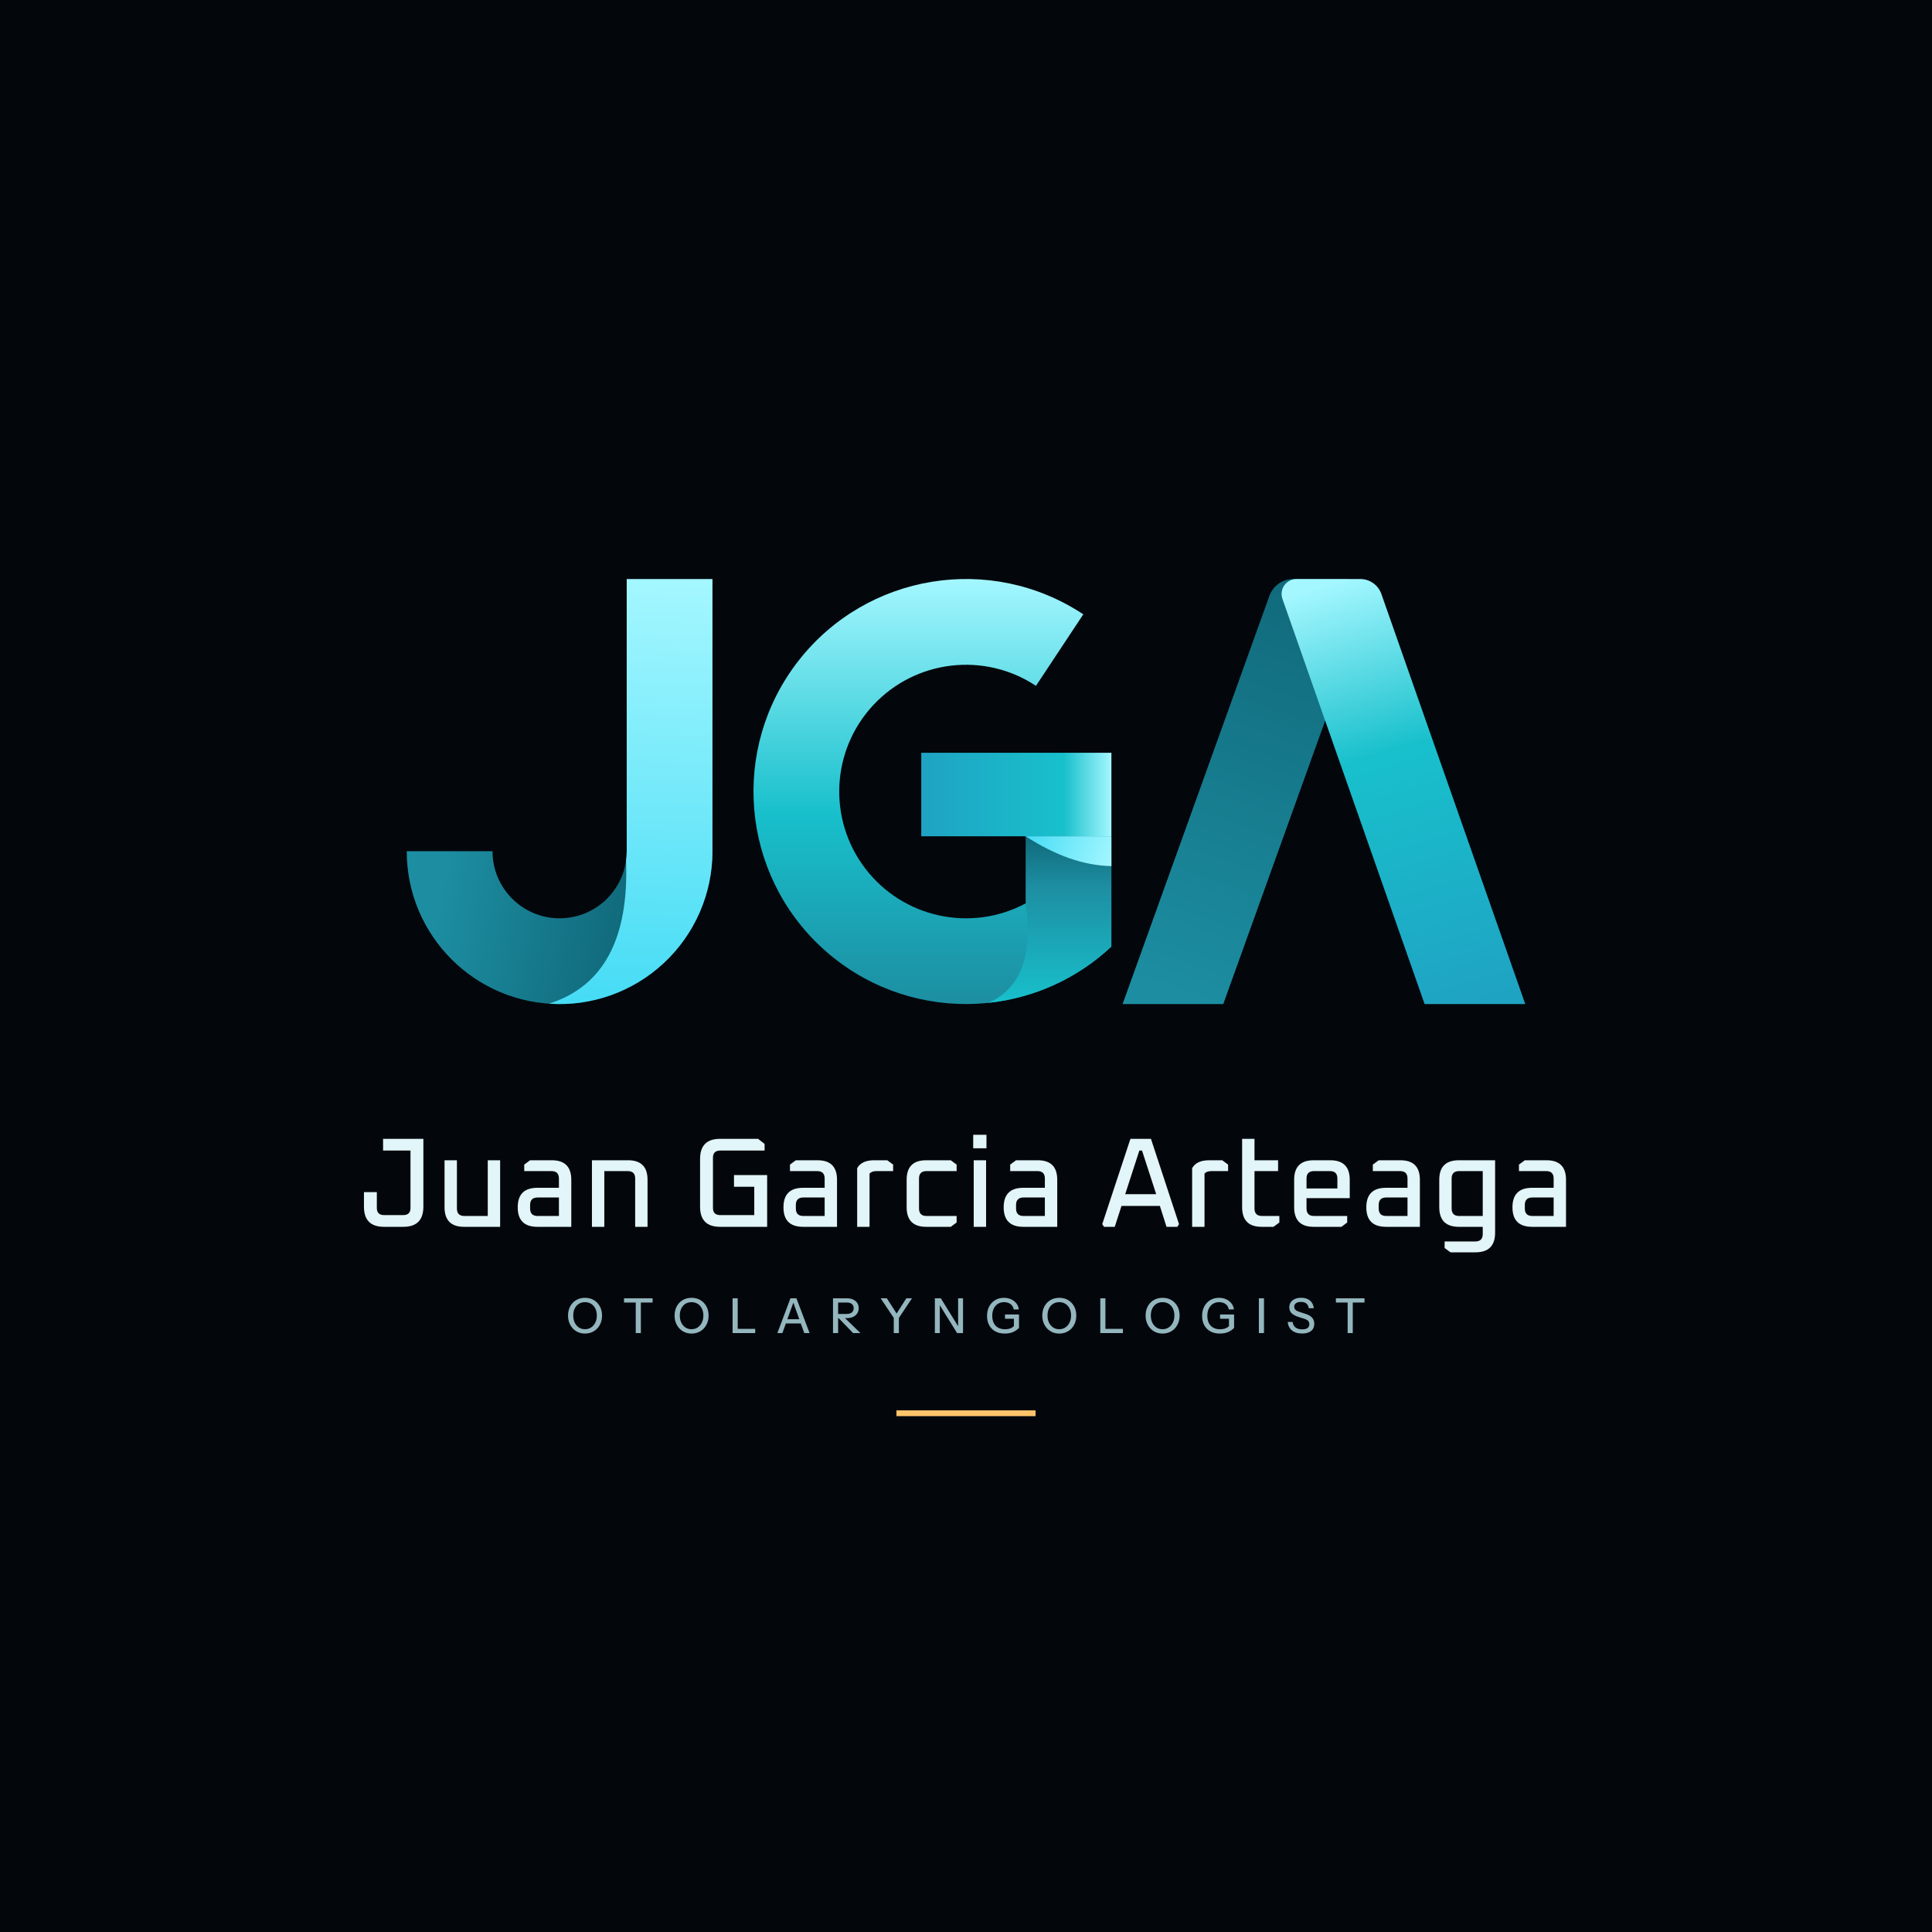
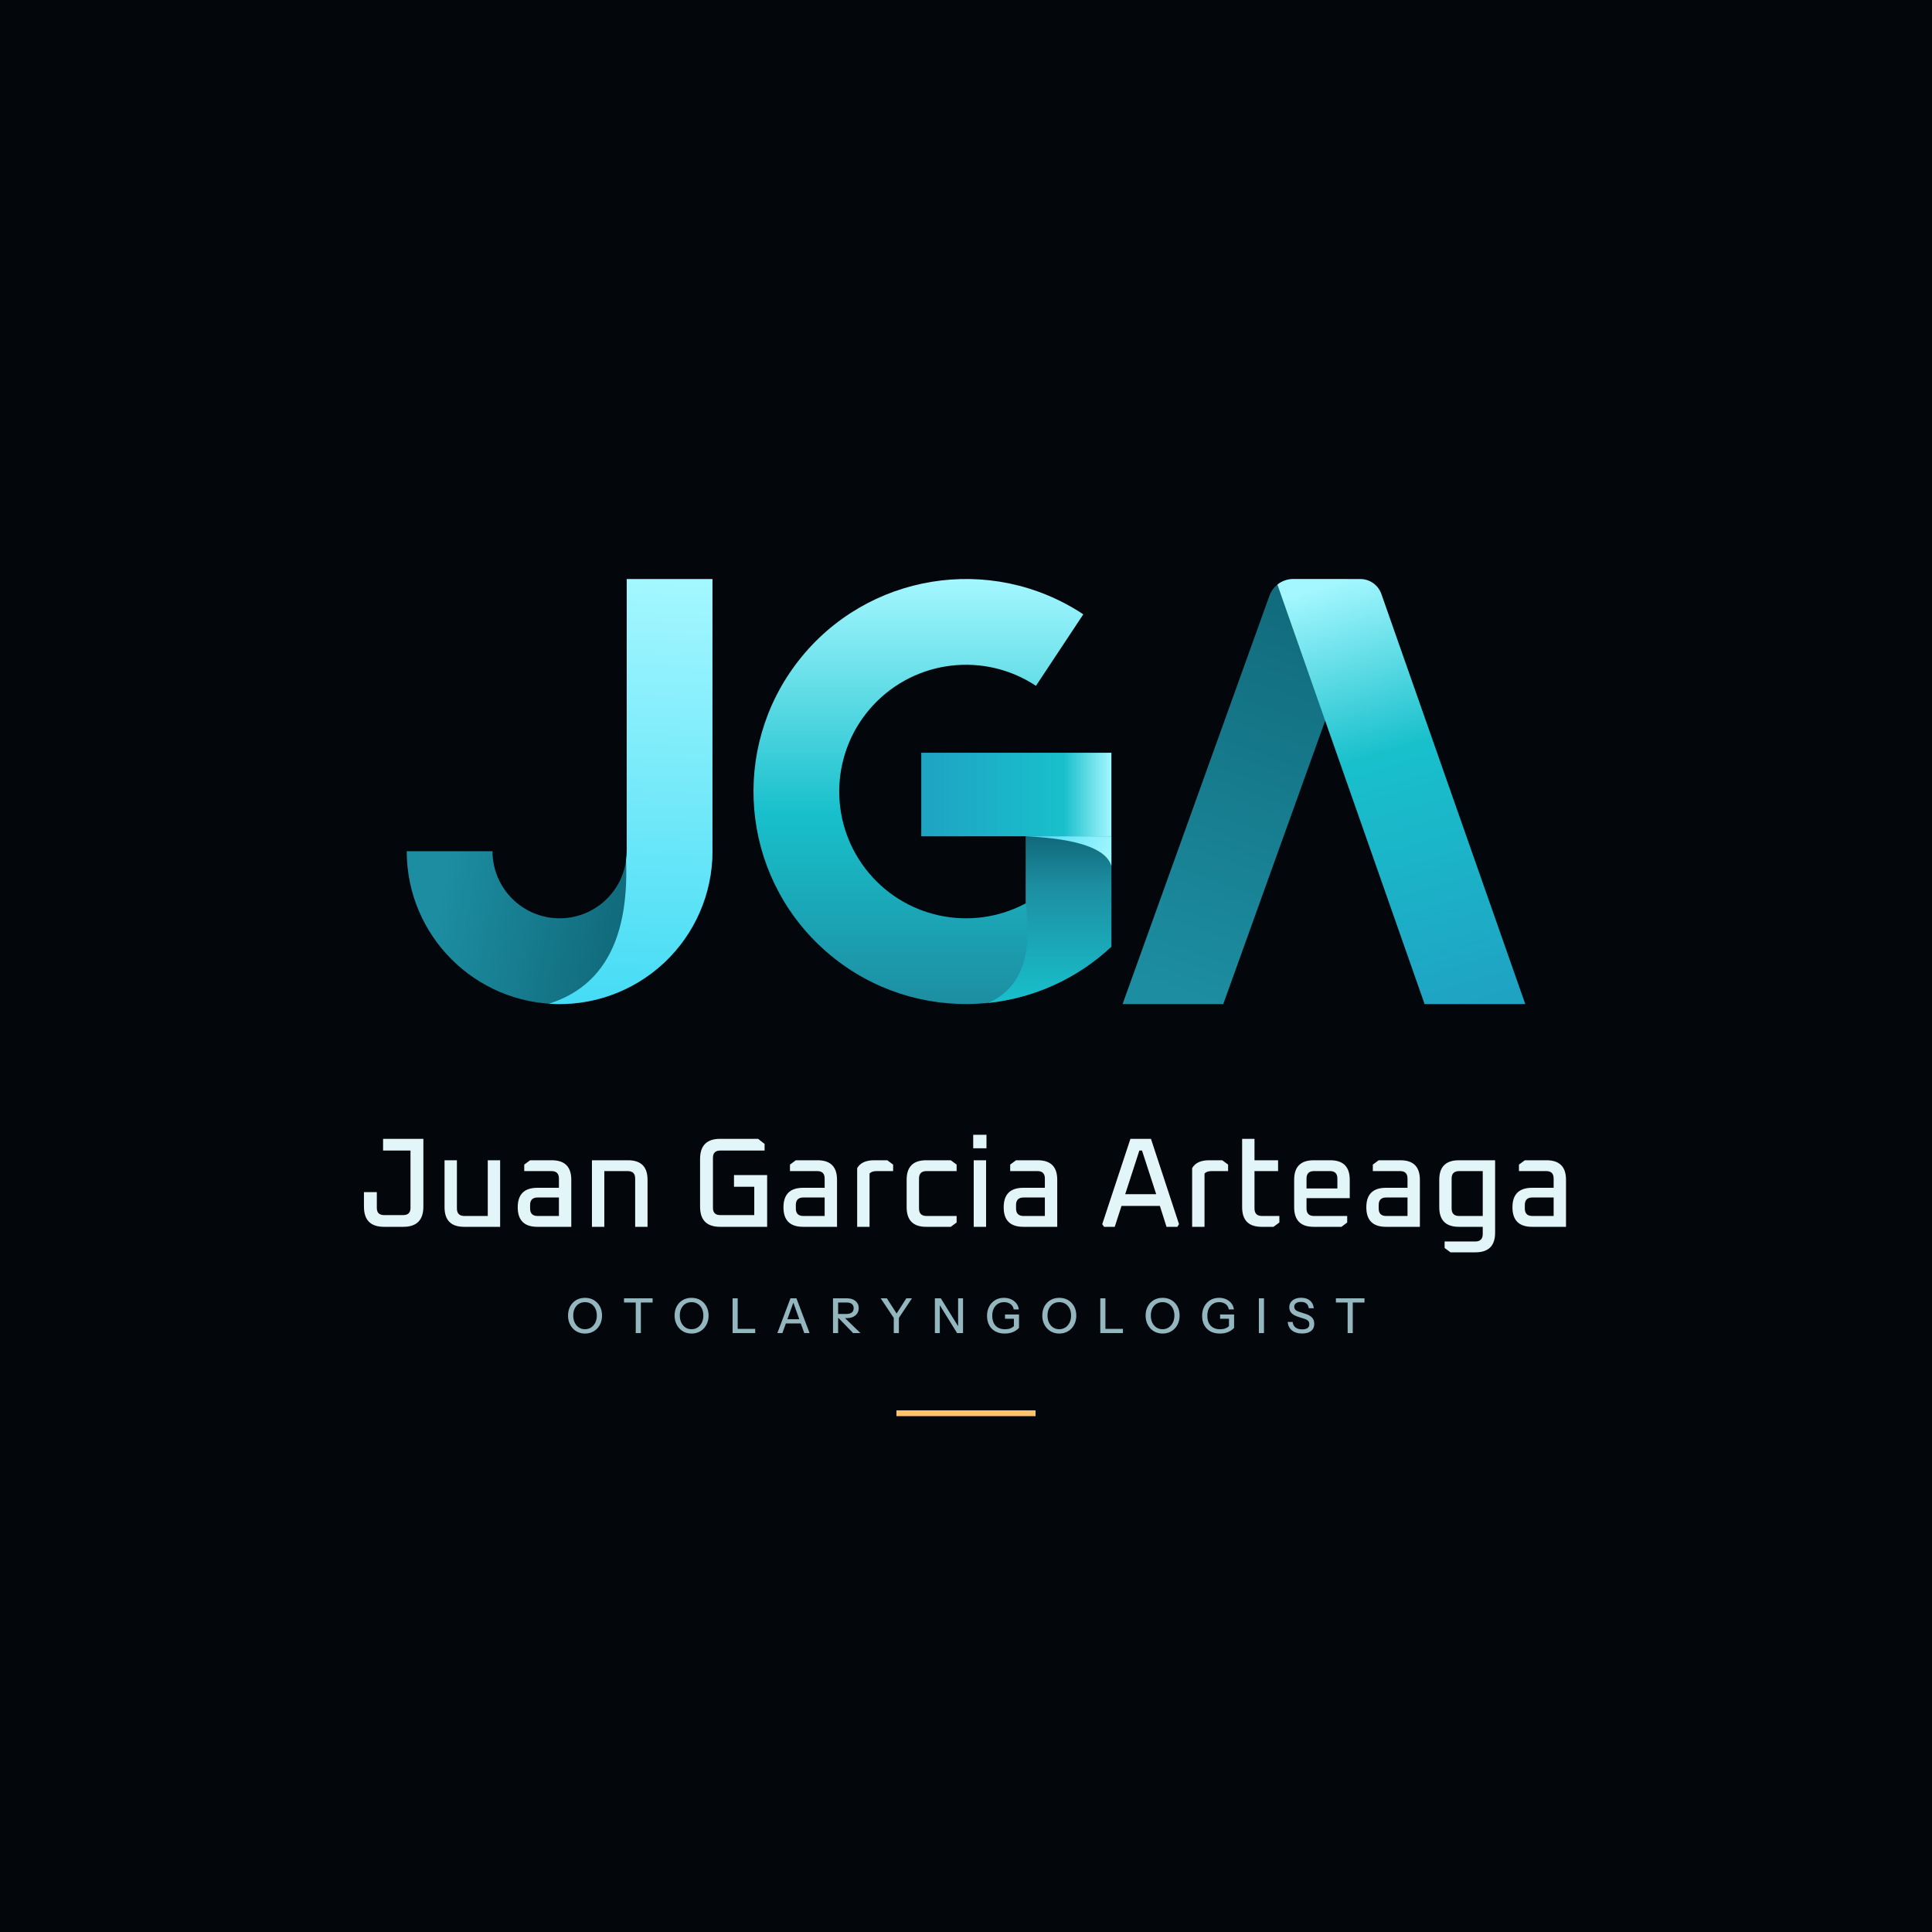
<svg xmlns="http://www.w3.org/2000/svg" viewBox="0 0 1000 1000" width="1000" height="1000">
  <rect width="100%" height="100%" fill="#03070c" />
  <g id="jga" transform="translate(210.526 299.7) scale(2.2)">
    <defs>
      <linearGradient id="jga-jBowl" gradientUnits="userSpaceOnUse" x1="300" y1="470" x2="40" y2="420">
        <stop offset="0" stop-color="#10697a" />
        <stop offset="1" stop-color="#1d8ea2" />
      </linearGradient>
      <linearGradient id="jga-jStem" gradientUnits="userSpaceOnUse" x1="350" y1="0" x2="330" y2="570">
        <stop offset="0" stop-color="#a4f7ff" />
        <stop offset="1" stop-color="#46dcf5" />
      </linearGradient>
      <linearGradient id="jga-gBowl" gradientUnits="userSpaceOnUse" x1="750" y1="0" x2="750" y2="570">
        <stop offset="0" stop-color="#a4f7ff" />
        <stop offset="0.55" stop-color="#18c0cc" />
        <stop offset="1" stop-color="#1d8ea2" />
      </linearGradient>
      <linearGradient id="jga-gSpur" gradientUnits="userSpaceOnUse" x1="880" y1="345" x2="880" y2="568">
        <stop offset="0" stop-color="#10697a" />
        <stop offset="0.3" stop-color="#1d8ea2" />
        <stop offset="1" stop-color="#18c0cc" />
      </linearGradient>
      <linearGradient id="jga-gBar" gradientUnits="userSpaceOnUse" x1="690" y1="290" x2="945" y2="290">
        <stop offset="0" stop-color="#1fa3c3" />
        <stop offset="0.75" stop-color="#18c0cc" />
        <stop offset="1" stop-color="#a4f7ff" />
      </linearGradient>
      <linearGradient id="jga-gCurl" gradientUnits="userSpaceOnUse" x1="830" y1="345" x2="945" y2="385">
        <stop offset="0" stop-color="#46dcf5" />
        <stop offset="1" stop-color="#a4f7ff" />
      </linearGradient>
      <linearGradient id="jga-aBack" gradientUnits="userSpaceOnUse" x1="1230" y1="0" x2="1030" y2="570">
        <stop offset="0" stop-color="#10697a" />
        <stop offset="1" stop-color="#1d8ea2" />
      </linearGradient>
      <linearGradient id="jga-aFront" gradientUnits="userSpaceOnUse" x1="1260" y1="0" x2="1430" y2="570">
        <stop offset="0" stop-color="#a4f7ff" />
        <stop offset="0.4" stop-color="#18c0cc" />
        <stop offset="1" stop-color="#1fa3c3" />
      </linearGradient>
    </defs>
    <g transform="scale(0.175439)">
      <path fill="url(#jga-jBowl)" d="M410 365A205 205 0 0 1 0 365L115 365A90 90 0 0 0 295 365Z" />
      <path fill="url(#jga-jStem)" d="M295 0H410V365A205 205 0 0 1 190.7 569.5Q300 535 294.12 377.53A90 90 0 0 0 295 365Z" />
      <path fill="url(#jga-gBowl)" d="M907.3 47.34A285 285 0 1 0 945 492.85L830 435A170 170 0 1 1 843.83 143.24Z" />
      <path fill="url(#jga-gSpur)" d="M830 345H945V492.85A285 285 0 0 1 779.79 568.44Q845 540 830 435Z" />
      <path fill="url(#jga-gBar)" d="M690 233H945V345H690Z" />
-       <path fill="url(#jga-gCurl)" d="M830 345H945V385Q890 384 830 345Z" />
+       <path fill="url(#jga-gCurl)" d="M830 345H945V385Q935 350 830 345Z" />
      <path fill="url(#jga-aBack)" d="M960 570L1095 570L1285.56 40.15A30 30 0 0 0 1257.33 0L1188.9 0A34 34 0 0 0 1156.91 22.49Z" />
-       <path fill="url(#jga-aFront)" d="M1174.34 26.62A20 20 0 0 1 1193.21 0L1278.73 0A30 30 0 0 1 1307.04 20.07L1500 570L1365 570Z" />
+       <path fill="url(#jga-aFront)" d="M1167.63 7.48A34 34 0 0 1 1188.9 0L1278.73 0A30 30 0 0 1 1307.04 20.07L1500 570L1365 570Z" />
    </g>
  </g>
  <path d="M188.381 624.572V617.048H195.047V625.232Q195.047 628.928 198.809 628.928H208.709Q212.471 628.928 212.471 625.232V595.532H198.281V589.46H219.137V624.572Q219.137 635.0 208.775 635.0H198.743Q188.381 635.0 188.381 624.572ZM230.093 624.836V600.548H236.495V625.496Q236.495 629.39 240.389 629.39H252.467V600.548H258.869V635.0H240.191Q230.093 635.0 230.093 624.836ZM278.141 635.0Q267.977 635.0 267.977 624.902Q267.977 614.804 278.141 614.804H289.295V609.986Q289.295 606.158 285.467 606.158H271.343V602.792L274.379 600.548H285.599Q295.697 600.548 295.697 610.646V635.0ZM274.379 625.496Q274.379 629.39 278.273 629.39H289.295V619.82H278.273Q274.379 619.82 274.379 623.714ZM306.389 635.0V600.548H325.067Q335.165 600.548 335.165 610.646V635.0H328.763V609.986Q328.763 606.158 324.935 606.158H312.791V635.0ZM362.357 624.572V599.888Q362.357 589.46 372.719 589.46H392.387L395.753 592.1V595.532H372.785Q369.023 595.532 369.023 599.228V625.232Q369.023 628.928 372.785 628.928H390.407V614.276H379.913V608.204H397.073V635.0H372.719Q362.357 635.0 362.357 624.572ZM415.685 635.0Q405.521 635.0 405.521 624.902Q405.521 614.804 415.685 614.804H426.839V609.986Q426.839 606.158 423.011 606.158H408.887V602.792L411.923 600.548H423.143Q433.241 600.548 433.241 610.646V635.0ZM411.923 625.496Q411.923 629.39 415.817 629.39H426.839V619.82H415.817Q411.923 619.82 411.923 623.714ZM443.669 635.0V604.64Q445.979 600.548 452.447 600.548H459.245L462.281 602.792V606.158H453.701Q451.127 606.158 450.071 607.478V635.0ZM469.277 624.836V610.646Q469.277 600.548 479.375 600.548H492.113L495.149 602.792V606.158H479.573Q475.679 606.158 475.679 609.986V625.496Q475.679 629.39 479.573 629.39H495.149V632.756L492.113 635.0H479.375Q469.277 635.0 469.277 624.836ZM503.729 594.344V587.348H510.593V594.344ZM503.993 635.0V600.548H510.395V635.0ZM529.667 635.0Q519.503 635.0 519.503 624.902Q519.503 614.804 529.667 614.804H540.821V609.986Q540.821 606.158 536.993 606.158H522.869V602.792L525.905 600.548H537.125Q547.223 600.548 547.223 610.646V635.0ZM525.905 625.496Q525.905 629.39 529.799 629.39H540.821V619.82H529.799Q525.905 619.82 525.905 623.714ZM570.521 633.614 585.107 589.46H595.733L610.253 633.614L609.395 635.0H603.785L600.353 624.176H580.487L576.989 635.0H571.445ZM582.401 618.104H598.439L591.113 595.532H589.727ZM617.051 635.0V604.64Q619.361 600.548 625.829 600.548H632.627L635.663 602.792V606.158H627.083Q624.509 606.158 623.453 607.478V635.0ZM642.923 624.836V589.46H649.325V600.548H661.535V606.158H649.325V625.496Q649.325 629.39 653.219 629.39H662.195V632.756L659.159 635.0H653.021Q642.923 635.0 642.923 624.836ZM669.851 624.836V610.646Q669.851 600.548 679.949 600.548H688.529Q698.627 600.548 698.627 610.646V620.15H676.253V625.496Q676.253 629.39 680.147 629.39H697.307V632.756L694.337 635.0H679.949Q669.851 635.0 669.851 624.836ZM676.253 615.134H692.225V609.986Q692.225 606.158 688.397 606.158H680.147Q676.253 606.158 676.253 609.986ZM717.371 635.0Q707.207 635.0 707.207 624.902Q707.207 614.804 717.371 614.804H728.525V609.986Q728.525 606.158 724.697 606.158H710.573V602.792L713.609 600.548H724.829Q734.927 600.548 734.927 610.646V635.0ZM713.609 625.496Q713.609 629.39 717.503 629.39H728.525V619.82H717.503Q713.609 619.82 713.609 623.714ZM744.959 624.836V610.646Q744.959 600.548 755.123 600.548H773.867V638.036Q773.867 648.2 763.703 648.2H750.767L747.731 645.956V642.59H763.571Q767.465 642.59 767.465 638.696V635.0H755.123Q744.959 635.0 744.959 624.836ZM751.361 625.496Q751.361 629.39 755.255 629.39H767.465V606.158H755.255Q751.361 606.158 751.361 609.986ZM793.007 635.0Q782.843 635.0 782.843 624.902Q782.843 614.804 793.007 614.804H804.161V609.986Q804.161 606.158 800.333 606.158H786.209V602.792L789.245 600.548H800.465Q810.563 600.548 810.563 610.646V635.0ZM789.245 625.496Q789.245 629.39 793.139 629.39H804.161V619.82H793.139Q789.245 619.82 789.245 623.714Z" fill="#e2f5f8" />
  <rect x="464.0" y="730" width="72" height="3" fill="#ffc46b" />
  <path d="M302.812 690.25Q300.887 690.25 299.288 689.562Q297.688 688.875 296.512 687.625Q295.337 686.375 294.675 684.675Q294.012 682.975 294.012 680.925Q294.012 678.225 295.137 676.15Q296.262 674.075 298.25 672.913Q300.238 671.75 302.788 671.75Q305.387 671.75 307.362 672.913Q309.337 674.075 310.475 676.15Q311.613 678.225 311.613 680.95Q311.613 682.975 310.95 684.688Q310.288 686.4 309.113 687.638Q307.938 688.875 306.325 689.562Q304.712 690.25 302.812 690.25ZM302.788 688.0Q304.587 688.0 305.962 687.087Q307.337 686.175 308.125 684.575Q308.913 682.975 308.913 680.9Q308.913 678.85 308.138 677.288Q307.363 675.725 305.988 674.862Q304.613 674.0 302.788 674.0Q300.962 674.0 299.6 674.862Q298.238 675.725 297.475 677.275Q296.712 678.825 296.712 680.9Q296.712 683.0 297.487 684.6Q298.262 686.2 299.625 687.1Q300.988 688.0 302.788 688.0ZM329.062 690.0V674.175H322.988V672.0H337.788V674.175H331.712V690.0ZM357.962 690.25Q356.037 690.25 354.438 689.562Q352.837 688.875 351.662 687.625Q350.487 686.375 349.825 684.675Q349.162 682.975 349.162 680.925Q349.162 678.225 350.287 676.15Q351.412 674.075 353.4 672.913Q355.387 671.75 357.938 671.75Q360.537 671.75 362.512 672.913Q364.487 674.075 365.625 676.15Q366.762 678.225 366.762 680.95Q366.762 682.975 366.1 684.688Q365.438 686.4 364.262 687.638Q363.087 688.875 361.475 689.562Q359.862 690.25 357.962 690.25ZM357.938 688.0Q359.737 688.0 361.112 687.087Q362.487 686.175 363.275 684.575Q364.062 682.975 364.062 680.9Q364.062 678.85 363.288 677.288Q362.512 675.725 361.137 674.862Q359.762 674.0 357.938 674.0Q356.112 674.0 354.75 674.862Q353.387 675.725 352.625 677.275Q351.862 678.825 351.862 680.9Q351.862 683.0 352.637 684.6Q353.412 686.2 354.775 687.1Q356.137 688.0 357.938 688.0ZM379.188 690.0V672.0H381.837V687.825H390.887V690.0ZM402.363 690.0 409.137 672.0H412.238L419.038 690.0H416.288L414.488 685.025H406.762L404.962 690.0ZM410.637 674.25 407.538 682.825H413.712ZM431.162 690.0V672.0H438.262Q440.212 672.0 441.587 672.638Q442.962 673.275 443.712 674.412Q444.462 675.55 444.462 677.1Q444.462 678.65 443.712 679.8Q442.962 680.95 441.587 681.6Q440.212 682.25 438.262 682.25H437.387L445.362 690.0H441.562L434.062 682.25H433.812V690.0ZM433.812 680.1H438.188Q439.987 680.1 440.925 679.312Q441.862 678.525 441.862 677.125Q441.862 675.725 440.938 674.95Q440.012 674.175 438.188 674.175H433.812ZM462.612 690.0V682.15L455.837 672.0H459.037L464.087 679.875L469.112 672.0H472.037L465.262 682.15V690.0ZM483.887 690.0V672.0H486.962L495.912 686.425V672.0H498.462V690.0H495.387L486.437 675.575V690.0ZM520.037 690.25Q517.212 690.25 515.162 689.112Q513.112 687.975 512 685.925Q510.887 683.875 510.887 681.1Q510.887 678.35 512 676.237Q513.112 674.125 515.087 672.938Q517.062 671.75 519.637 671.75Q521.688 671.75 523.35 672.513Q525.012 673.275 526.075 674.625Q527.137 675.975 527.337 677.75H524.688Q524.438 676.025 523.087 675.013Q521.737 674.0 519.712 674.0Q517.862 674.0 516.487 674.875Q515.112 675.75 514.35 677.325Q513.587 678.9 513.587 681.05Q513.587 683.225 514.362 684.788Q515.137 686.35 516.625 687.188Q518.112 688.025 520.212 688.025Q521.712 688.025 522.862 687.6Q523.962 687.2 524.787 686.425V682.575H520.188V680.375H527.438V687.325Q526.037 688.775 524.212 689.513Q522.387 690.25 520.037 690.25ZM548.287 690.25Q546.362 690.25 544.762 689.562Q543.162 688.875 541.987 687.625Q540.812 686.375 540.15 684.675Q539.487 682.975 539.487 680.925Q539.487 678.225 540.612 676.15Q541.737 674.075 543.725 672.913Q545.712 671.75 548.262 671.75Q550.862 671.75 552.837 672.913Q554.812 674.075 555.95 676.15Q557.087 678.225 557.087 680.95Q557.087 682.975 556.425 684.688Q555.762 686.4 554.587 687.638Q553.412 688.875 551.8 689.562Q550.187 690.25 548.287 690.25ZM548.262 688.0Q550.062 688.0 551.437 687.087Q552.812 686.175 553.6 684.575Q554.387 682.975 554.387 680.9Q554.387 678.85 553.612 677.288Q552.837 675.725 551.462 674.862Q550.087 674.0 548.262 674.0Q546.437 674.0 545.075 674.862Q543.712 675.725 542.95 677.275Q542.187 678.825 542.187 680.9Q542.187 683.0 542.962 684.6Q543.737 686.2 545.1 687.1Q546.462 688.0 548.262 688.0ZM569.512 690.0V672.0H572.162V687.825H581.212V690.0ZM601.762 690.25Q599.837 690.25 598.237 689.562Q596.637 688.875 595.462 687.625Q594.287 686.375 593.625 684.675Q592.962 682.975 592.962 680.925Q592.962 678.225 594.087 676.15Q595.212 674.075 597.2 672.913Q599.187 671.75 601.737 671.75Q604.337 671.75 606.312 672.913Q608.287 674.075 609.425 676.15Q610.562 678.225 610.562 680.95Q610.562 682.975 609.9 684.688Q609.237 686.4 608.062 687.638Q606.887 688.875 605.275 689.562Q603.662 690.25 601.762 690.25ZM601.737 688.0Q603.537 688.0 604.912 687.087Q606.287 686.175 607.075 684.575Q607.862 682.975 607.862 680.9Q607.862 678.85 607.087 677.288Q606.312 675.725 604.937 674.862Q603.562 674.0 601.737 674.0Q599.912 674.0 598.55 674.862Q597.187 675.725 596.425 677.275Q595.662 678.825 595.662 680.9Q595.662 683.0 596.438 684.6Q597.212 686.2 598.575 687.1Q599.937 688.0 601.737 688.0ZM631.362 690.25Q628.537 690.25 626.487 689.112Q624.437 687.975 623.325 685.925Q622.212 683.875 622.212 681.1Q622.212 678.35 623.325 676.237Q624.437 674.125 626.412 672.938Q628.387 671.75 630.962 671.75Q633.012 671.75 634.675 672.513Q636.337 673.275 637.4 674.625Q638.462 675.975 638.662 677.75H636.012Q635.762 676.025 634.412 675.013Q633.062 674.0 631.037 674.0Q629.187 674.0 627.812 674.875Q626.437 675.75 625.675 677.325Q624.912 678.9 624.912 681.05Q624.912 683.225 625.688 684.788Q626.462 686.35 627.95 687.188Q629.437 688.025 631.537 688.025Q633.037 688.025 634.187 687.6Q635.287 687.2 636.112 686.425V682.575H631.512V680.375H638.762V687.325Q637.362 688.775 635.537 689.513Q633.712 690.25 631.362 690.25ZM651.587 690.0V672.0H654.237V690.0ZM673.962 690.225Q670.712 690.225 668.763 688.675Q666.812 687.125 666.487 684.25H669.062Q669.288 686.125 670.562 687.1Q671.837 688.075 674.012 688.075Q675.837 688.075 676.775 687.4Q677.712 686.725 677.712 685.475Q677.712 684.35 677.087 683.688Q676.462 683.025 675.112 682.6L671.987 681.6Q669.587 680.825 668.462 679.65Q667.337 678.475 667.337 676.675Q667.337 675.15 668.1 674.05Q668.862 672.95 670.25 672.338Q671.637 671.725 673.487 671.725Q676.337 671.725 678.05 673.163Q679.762 674.6 680.012 677.15H677.438Q677.137 675.45 676.137 674.663Q675.137 673.875 673.387 673.875Q671.737 673.875 670.812 674.525Q669.887 675.175 669.887 676.35Q669.887 677.3 670.5 677.938Q671.112 678.575 672.538 679.025L675.812 680.075Q678.087 680.8 679.175 682.05Q680.262 683.3 680.262 685.2Q680.262 687.6 678.612 688.913Q676.962 690.225 673.962 690.225ZM697.538 690.0V674.175H691.462V672.0H706.263V674.175H700.188V690.0Z" fill="#94b6be" />
</svg>
